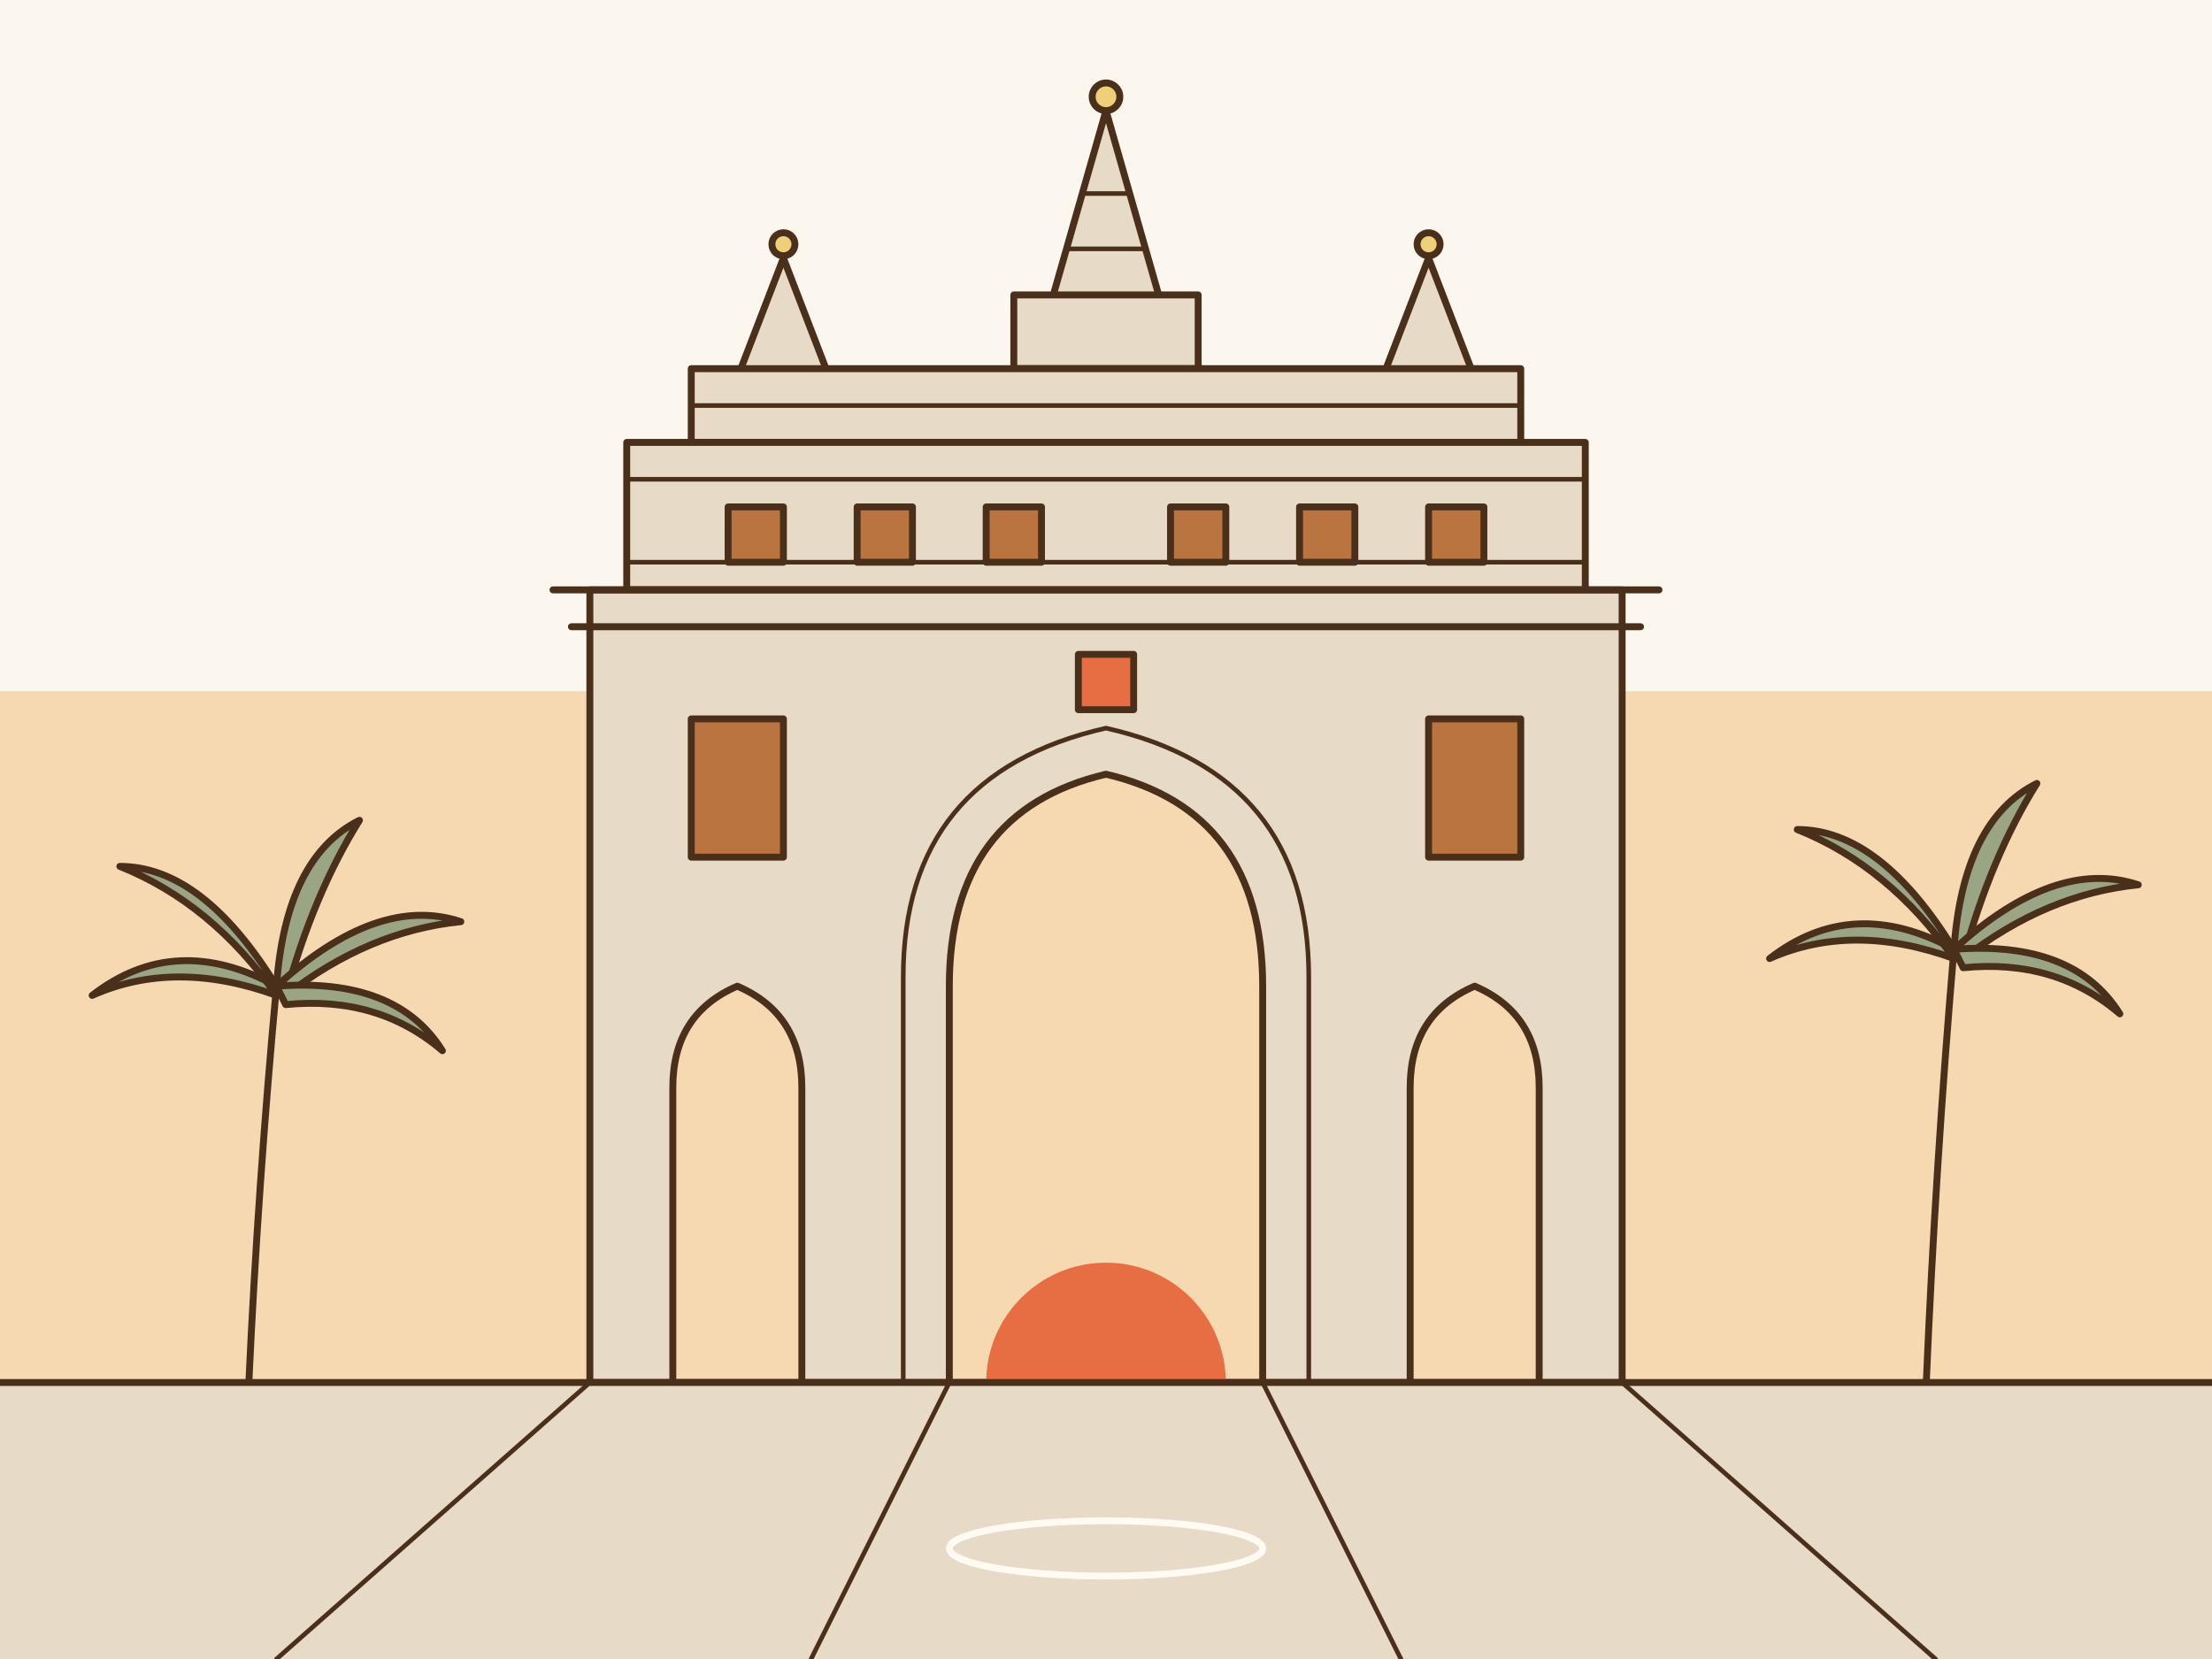
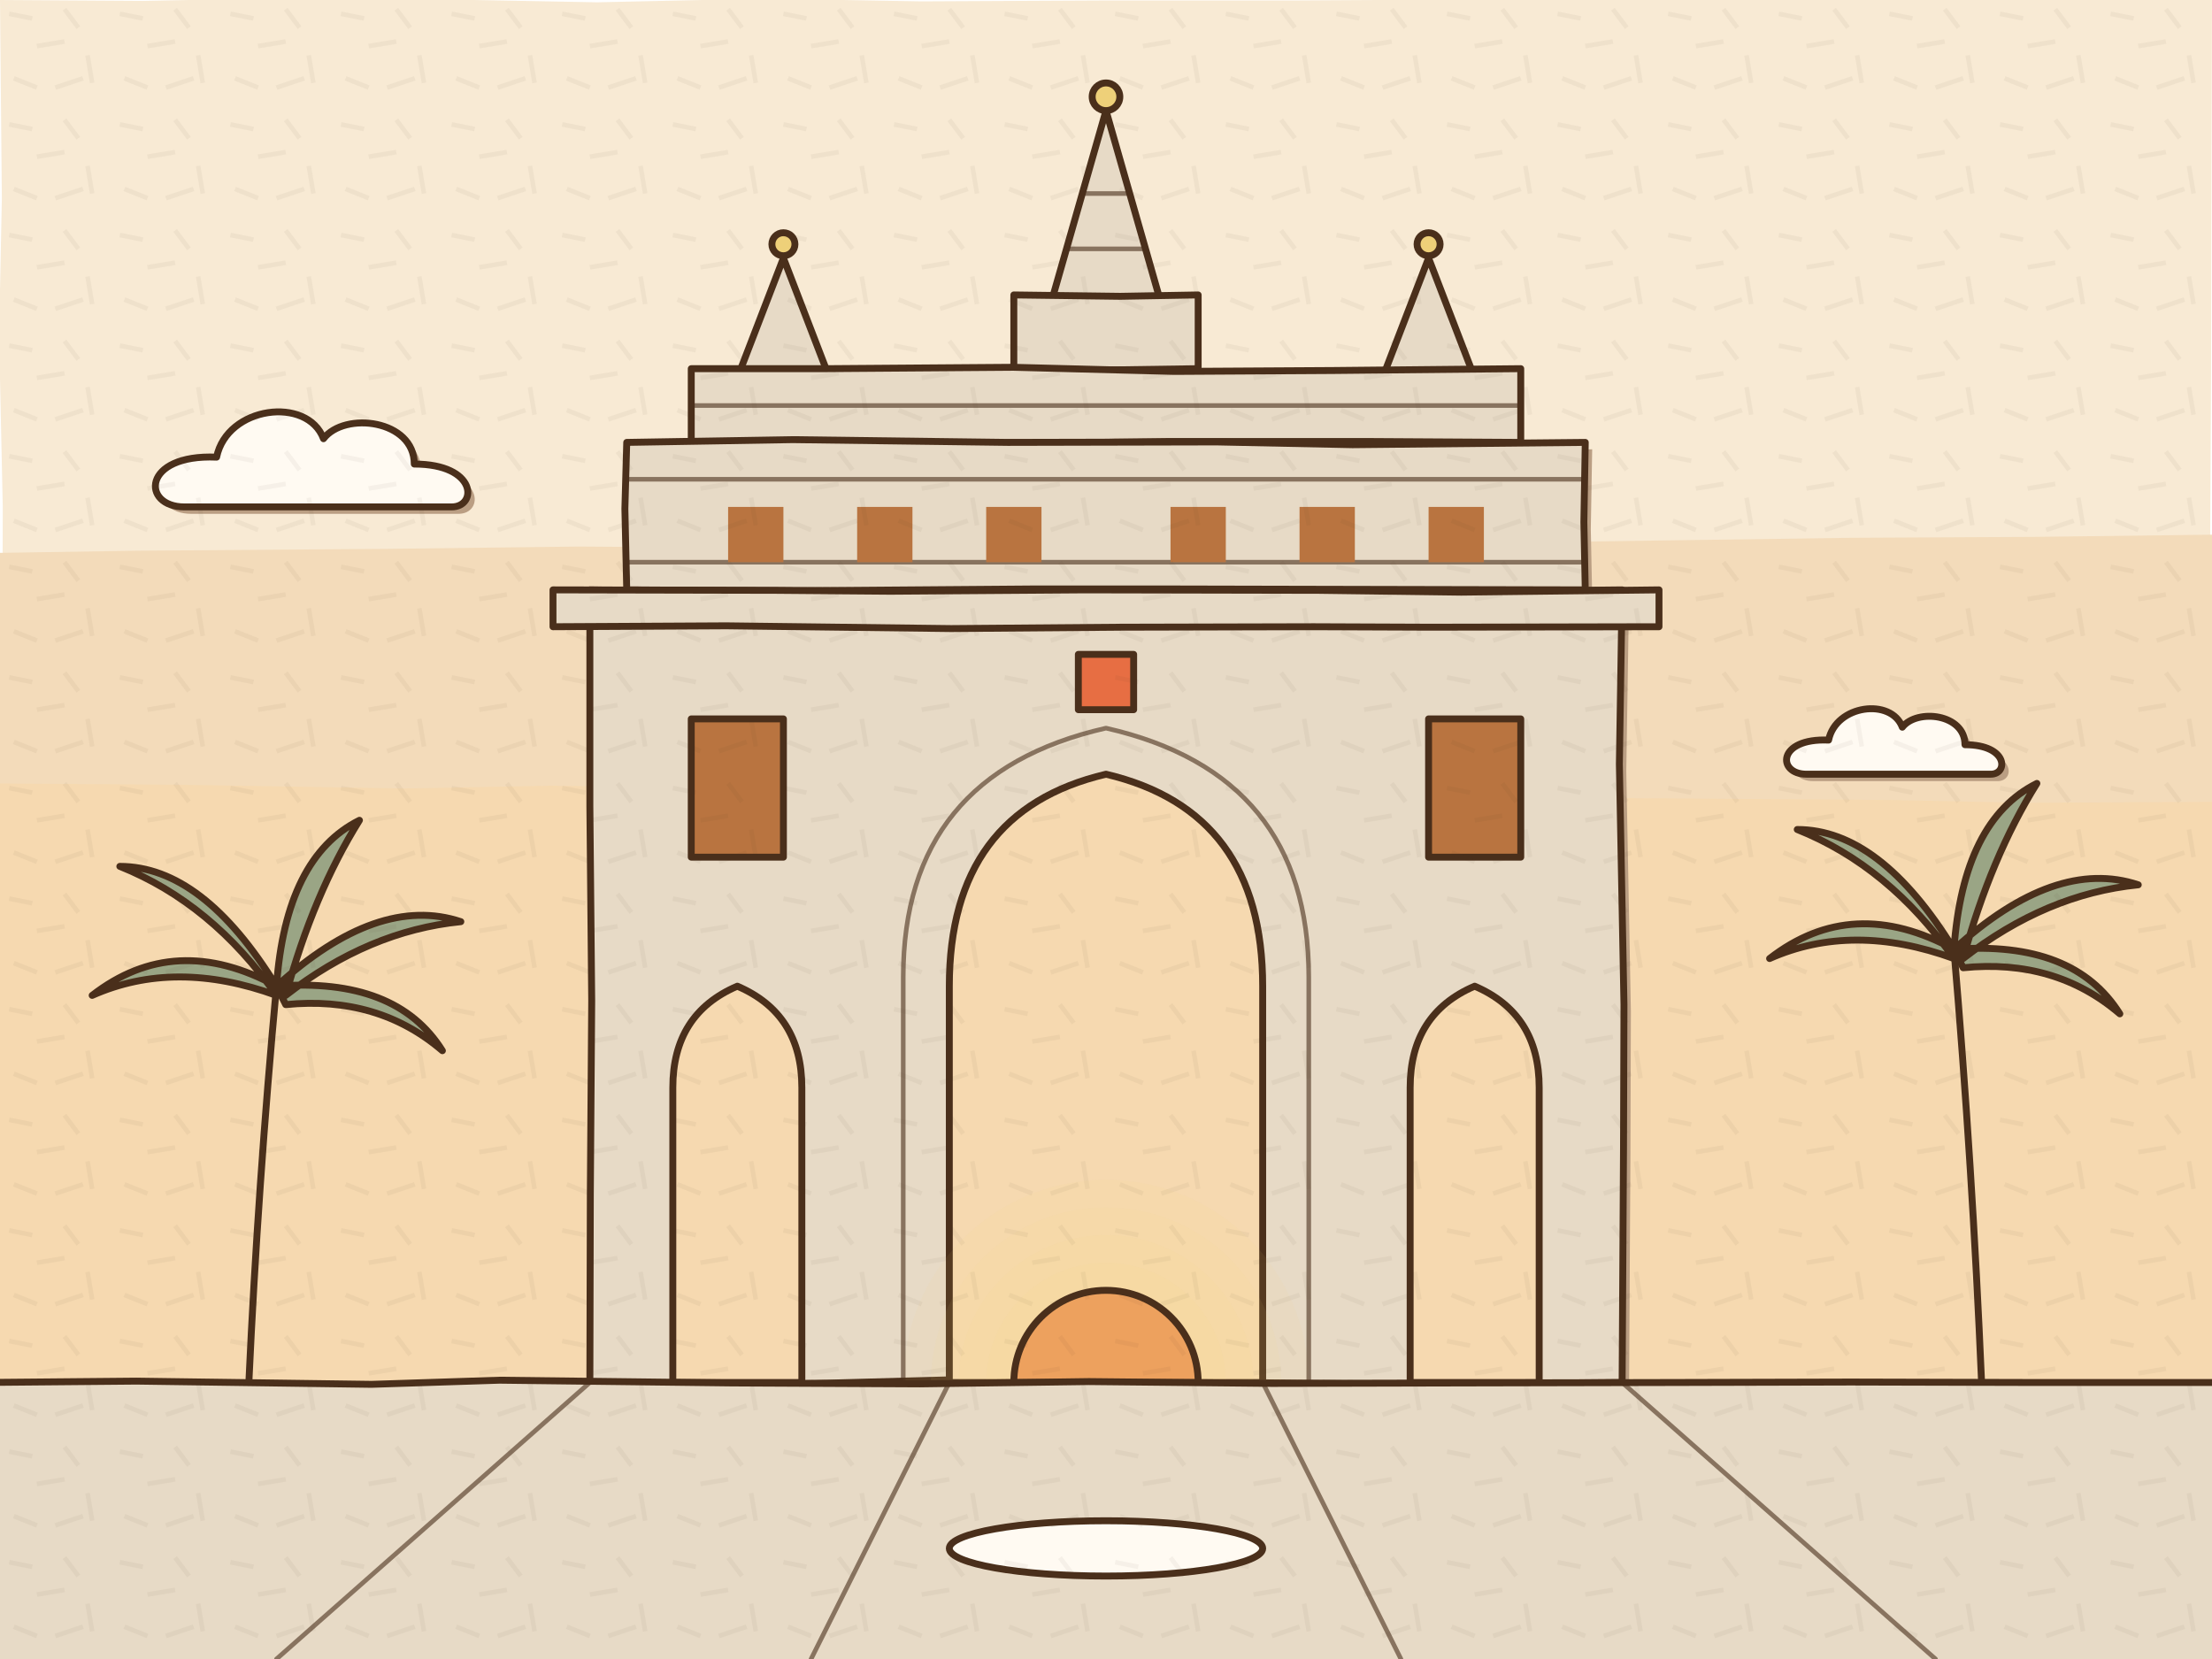
<svg xmlns="http://www.w3.org/2000/svg" viewBox="0 0 480 360" width="480" height="360">
-   <style>.l,.h{fill:none;stroke:#4a2f1b;stroke-linecap:round;stroke-linejoin:round;vector-effect:non-scaling-stroke}.l{stroke-width:1.5}.h{stroke-width:1}.d{stroke-dasharray:3 4}.f{stroke:#4a2f1b;stroke-width:1.5;stroke-linejoin:round;vector-effect:non-scaling-stroke}.c{fill:#fbf6ee}.p{fill:#fffaf2}.s{fill:#e7dac6}.w{fill:#b97440}.wd{fill:#8f532c}.b{fill:#6f4d35}.a{fill:#e76e43}.y{fill:#eed079}.g{fill:#9aa585}.r{fill:#b86a3f}.k{fill:#4a2f1b}.cu{fill:#8e867c}.in{fill:#f6d58a}.glow{fill:#eed079;opacity:.22}.steam{fill:none;stroke:#8c7b66;stroke-width:1;stroke-linecap:round;vector-effect:non-scaling-stroke}.lichen{fill:none;stroke:#8f9a7a;stroke-width:4;stroke-linecap:round;vector-effect:non-scaling-stroke}.dusk{fill:#f6d9b0}.bank{fill:#b5b8ae}.river1{fill:#efd6b4}.river2{fill:#e4c6a0}.glint{fill:none;stroke:#fffaf2;stroke-width:1.5;stroke-linecap:round;vector-effect:non-scaling-stroke}.water{fill:none;stroke:#8fa7ad;stroke-width:1.5;stroke-linecap:round;stroke-dasharray:6 7;vector-effect:non-scaling-stroke}@media (prefers-color-scheme:dark){.l,.h,.f{stroke:#dccdb6}.c{fill:#2c1e13}.p{fill:#3a2b1f}.s{fill:#34281d}.w{fill:#7d4526}.wd{fill:#5e3219}.dusk{fill:#3a2618}.bank{fill:#2e2721}.river1{fill:#251b14}.river2{fill:#1f1711}.glint{stroke:#e76e43}.in{fill:#d9a64a}.b{fill:#8a6444}.k{fill:#dccdb6}.cu{fill:#5d5750}.g{fill:#6f7a60}.r{fill:#8f5334}.glow{opacity:.2}.steam{stroke:#a8987f}.water{stroke:#7f969c}}</style>
-   <rect class="c" width="480" height="300" />
-   <path class="dusk" d="M0 150H480V300H0Z" />
+   <style>.f,.l,.h{stroke:#4a2f1b;stroke-linecap:round;stroke-linejoin:round;vector-effect:non-scaling-stroke}.f,.l{stroke-width:1.5}.l,.h{fill:none}.h{stroke-width:1;stroke-opacity:.6}.sky{fill:#f8ead4}.dusk2{fill:#f3dbba}.dusk{fill:#f6d9b0}.lp,.p{fill:#fffaf2}.y{fill:#eed079}.g{fill:#9aa585}.s{fill:#e7dac6}.w{fill:#b97440}.sun{fill:#eda15e}.a{fill:#e76e43}.e{transform:translate(1.5px,1.5px)}.es{fill:#ba9e83}.hl{fill:#eed079;opacity:.07}.ev{display:none}.fb{fill:none;stroke:#4a2f1b;stroke-opacity:.05}@media (prefers-color-scheme:dark){.f,.l,.h,.fb{stroke:#dccdb6}.sky{fill:#241810}.dusk2{fill:#352316}.dusk{fill:#3a2618}.lp{fill:#d8c59b}.p{fill:#3a2b1f}.g{fill:#6f7a60}.s{fill:#3a2c20}.w{fill:#7d4526}.e{transform:translate(0,-1.5px);fill:#8a7444}.ev{display:inline}.dn{display:none}}</style>
+   <defs>
+     <pattern id="f" width="24" height="24" patternUnits="userSpaceOnUse">
+       <path class="fb" d="M2 3l5 1M14 2l3 4M8 10l6-1M19 12l1 6M3 17l5 2M12 19l6-2" />
+     </pattern>
+   </defs>
+   <path class="sky" d="M0 0L31 .2L70.8 -.6L129.6 .5L166.1 -.3L199.9 .3L240.3 .1L281.4 .1L316.3 -.1L362.6 -.5L400.1 -.5L445.6 0L480 0L479.9 32.9L479.8 80.8L479.6 118.6L480.4 159.1L480.4 196.5L479.6 224.5L480.5 255.6L480 300L448 299.6L391.8 300L366.2 299.9L320.6 299.7L277.1 299.6L239.9 299.5L191.4 300.2L159 300.6L112 299.5L82.8 300.2L49.3 299.7L0 300L.3 266.8L.5 223.7L0 185.7L.5 143.3L.6 110.1L-.2 72.9L.4 43.1Z" />
+   <path class="dusk2" d="M-2 120L29.9 119.5L84 119.1L125.6 118.6L155.1 118.8L204 118.1L235.7 117.8L280.4 117.2L323.8 117.8L366.3 117.2L401.7 116.7L441.6 116.5L482 116L482.5 153.4L482.1 189.7L482 218.9L482.4 268.8L482 300L434.1 300.5L408.7 300.5L363 299.6L314.9 300.2L278.6 300.3L232.6 299.8L200.3 300.3L167.5 299.5L110.2 299.4L75.7 299.5L47.6 299.7L-2 300L-2.5 272.3L-2.5 225.3L-2.4 187.9L-2.3 154.2Z" />
+   <path class="dusk" d="M-2 170L39.2 170.3L87.7 171.1L119.2 170.5L168.7 171.1L203.4 171.3L235.6 171.9L277.5 172.3L324.3 173L354.3 173.2L410.4 173.6L439.6 174.2L482 174L482.6 212.6L481.9 251.3L482 300L435.7 299.4L400.7 299.7L369.3 299.5L315.2 299.8L270.3 299.5L235.2 300L208.3 299.5L162.8 300L111.3 299.7L87.1 299.9L43.6 300.1L-2 300L-2.3 264L-2.5 217.6Z" />
+   <g class="ev">
+     <circle class="hl" cx="404" cy="70" r="41" />
+     <circle class="hl" cx="404" cy="70" r="34" />
+     <circle class="hl" cx="404" cy="70" r="27" />
+     <circle class="hl" cx="404" cy="70" r="20" />
+     <circle class="lp f" cx="404" cy="70" r="13" />
+     <circle class="y" cx="60" cy="50" r="1.5" />
+     <circle class="y" cx="120" cy="90" r="1.5" />
+     <circle class="y" cx="350" cy="36" r="1.5" />
+     <circle class="y" cx="440" cy="120" r="1.5" />
+     <circle class="y" cx="30" cy="130" r="1.5" />
+   </g>
+   <path class="e es" d="M40 110C30.7 110 30.7 98.5 47 99.2C49.3 88.1 66.7 85.9 70.2 95.2C74.8 89.2 89.9 91.1 89.9 100.7C103.6 100.7 103.6 110 98 110Z" />
+   <path id="q1" class="p f" d="M40 110C30.7 110 30.7 98.5 47 99.2C49.3 88.1 66.7 85.9 70.2 95.2C74.8 89.2 89.9 91.1 89.9 100.7C103.6 100.7 103.6 110 98 110Z" />
+   <path class="e es" d="M392 168C385.6 168 385.6 160.1 396.8 160.6C398.4 152.9 410.4 151.4 412.8 157.8C416 153.7 426.4 154.9 426.4 161.6C435.8 161.6 435.8 168 432 168Z" />
+   <path id="q2" class="p f" d="M392 168C385.6 168 385.6 160.1 396.8 160.6C398.4 152.9 410.4 151.4 412.8 157.8C416 153.7 426.4 154.9 426.4 161.6C435.8 161.6 435.8 168 432 168Z" />
  <path class="l" d="M54 300Q56 257 60 214" />
-   <path class="g f" d="M60 214Q38 202 20 216Q38 208 60 216Z" />
-   <path class="g f" d="M60 214Q44 188 26 188Q46 196 60 216Z" />
-   <path class="g f" d="M60 214Q62 186 78 178Q68 194 62 216Z" />
-   <path class="g f" d="M60 214Q82 194 100 200Q80 202 62 216Z" />
-   <path class="g f" d="M60 214Q86 212 96 228Q82 216 62 218Z" />
-   <path class="l" d="M418 300Q420 253 424 206" />
-   <path class="g f" d="M424 206Q402 194 384 208Q402 200 424 208Z" />
-   <path class="g f" d="M424 206Q408 180 390 180Q410 188 424 208Z" />
-   <path class="g f" d="M424 206Q426 178 442 170Q432 186 426 208Z" />
-   <path class="g f" d="M424 206Q446 186 464 192Q444 194 426 208Z" />
-   <path class="g f" d="M424 206Q450 204 460 220Q446 208 426 210Z" />
-   <path class="s f" d="M228 66L240 24L252 66Z" />
+   <path class="g f" d="M60 214Q38 202 20 216Q38 208 60 216ZM60 214Q44 188 26 188Q46 196 60 216ZM60 214Q62 186 78 178Q68 194 62 216ZM60 214Q82 194 100 200Q80 202 62 216ZM60 214Q86 212 96 228Q82 216 62 218Z" />
+   <path class="l" d="M430 300Q428 253 424 206" />
+   <path class="g f" d="M424 206Q402 194 384 208Q402 200 424 208ZM424 206Q408 180 390 180Q410 188 424 208ZM424 206Q426 178 442 170Q432 186 426 208ZM424 206Q446 186 464 192Q444 194 426 208ZM424 206Q450 204 460 220Q446 208 426 210Z" />
+   <path class="s f" d="M228 66 240 24 252 66Z" />
  <path class="h" d="M232 54H248M235 42H245" />
-   <path class="s f" d="M220 64H260V80H220Z" />
-   <path class="s f" d="M160 82L170 56L180 82Z" />
-   <path class="s f" d="M300 82L310 56L320 82Z" />
+   <path class="s f" d="M220 64L243.1 64.3L260 64L260 80L239.1 80.3L220 80Z" />
+   <path class="s f" d="M160 82 170 56 180 82ZM300 82 310 56 320 82Z" />
  <circle class="y f" cx="240" cy="21" r="3" />
  <circle class="y f" cx="170" cy="53" r="2.5" />
  <circle class="y f" cx="310" cy="53" r="2.5" />
-   <path class="s f" d="M150 80H330V96H150Z" />
+   <path class="s f" d="M150 80L179.4 80L219.9 79.7L254.8 80.6L289.3 80.4L330 80L330 96L296.5 95.8L253.7 95.8L229.9 96.1L189.3 96.1L150 96Z" />
  <path class="h" d="M150 88H330" />
-   <path class="s f" d="M136 96H344V128H136Z" />
+   <path class="e es" d="M136 96L172 95.4L218.7 96L264 95.9L293.5 96.5L344 96L343.7 113.3L344 128L297.8 127.9L251.9 127.8L224.7 127.8L172.8 128.2L136 128L135.6 110.4Z" />
+   <path id="q3" class="s f" d="M136 96L172 95.4L218.7 96L264 95.9L293.5 96.5L344 96L343.7 113.3L344 128L297.8 127.9L251.9 127.8L224.7 127.8L172.8 128.2L136 128L135.6 110.4Z" />
  <path class="h" d="M136 104H344M136 122H344" />
-   <path class="w f" d="M158 110H170V122H158ZM186 110H198V122H186ZM214 110H226V122H214ZM254 110H266V122H254ZM282 110H294V122H282ZM310 110H322V122H310Z" />
-   <path class="s f" d="M128 128H352V300H128Z" />
-   <path class="l" d="M120 128H360M124 136H356" />
+   <path class="w" d="M158 110H170V122H158ZM186 110H198V122H186ZM214 110H226V122H214ZM254 110H266V122H254ZM282 110H294V122H282ZM310 110H322V122H310Z" />
+   <path class="e es" d="M128 128L160.7 128.5L209.2 128.3L241.4 128.5L280.1 128.4L306.1 128.5L352 128L351.4 165.8L352.4 218L352.3 249.4L352 300L306.5 300.4L268.4 300L247.5 299.6L207 299.4L166.3 300.5L128 300L128.1 259L128.4 217.2L128 174.9Z" />
+   <path id="q4" class="s f" d="M128 128L160.7 128.5L209.2 128.3L241.4 128.5L280.1 128.4L306.1 128.5L352 128L351.4 165.8L352.4 218L352.3 249.4L352 300L306.5 300.4L268.4 300L247.5 299.6L207 299.4L166.3 300.5L128 300L128.1 259L128.4 217.2L128 174.9Z" />
+   <path class="s f" d="M120 128L168.4 128.1L193.2 128.3L235.4 128L286.2 128.1L317.1 128.5L360 128L360 136L310.5 136.1L285.1 136L243.4 136.1L206.4 136.4L157.6 135.8L120 136Z" />
+   <clipPath id="w">
+     <path d="M128 128H352V300H128Z" />
+   </clipPath>
+   <g class="ev" clip-path="url(#w)">
+     <circle class="hl" cx="176" cy="300" r="122" />
+     <circle class="hl" cx="176" cy="300" r="100" />
+     <circle class="hl" cx="176" cy="300" r="78" />
+     <circle class="hl" cx="176" cy="300" r="56" />
+     <circle class="hl" cx="304" cy="300" r="122" />
+     <circle class="hl" cx="304" cy="300" r="100" />
+     <circle class="hl" cx="304" cy="300" r="78" />
+     <circle class="hl" cx="304" cy="300" r="56" />
+   </g>
  <path class="dusk f" d="M206 300V214Q206 176 240 168Q274 176 274 214V300Z" />
-   <path class="a" d="M214 300A26 26 0 0 1 266 300Z" />
+   <g class="dn">
+     <circle class="hl" cx="240" cy="300" r="44" />
+     <circle class="hl" cx="240" cy="300" r="38" />
+     <circle class="hl" cx="240" cy="300" r="32" />
+     <circle class="hl" cx="240" cy="300" r="26" />
+     <path class="sun f" d="M220 300A20 20 0 0 1 260 300Z" />
+   </g>
+   <g class="ev">
+     <circle class="hl" cx="240" cy="300" r="50" />
+     <circle class="hl" cx="240" cy="300" r="43" />
+     <circle class="hl" cx="240" cy="300" r="36" />
+     <circle class="hl" cx="240" cy="300" r="29" />
+   </g>
  <path class="h" d="M196 300V212Q196 168 240 158Q284 168 284 212V300" />
-   <path class="dusk f" d="M146 300V236Q146 220 160 214Q174 220 174 236V300Z" />
-   <path class="dusk f" d="M306 300V236Q306 220 320 214Q334 220 334 236V300Z" />
+   <path class="dusk f" d="M146 300V236Q146 220 160 214Q174 220 174 236V300ZM306 300V236Q306 220 320 214Q334 220 334 236V300Z" />
  <path class="w f" d="M150 156H170V186H150ZM310 156H330V186H310Z" />
-   <path class="a f" d="M234 142H246V154H234Z" />
-   <path class="s" d="M0 300H480V360H0Z" />
-   <path class="l" d="M0 300H480" />
-   <path class="h" d="M206 300L176 360M274 300L304 360M128 300L60 360M352 300L420 360" />
-   <ellipse class="glint" cx="240" cy="336" rx="34" ry="6" />
+   <path class="a f" d="M234 142L246 142L246 154L234 154Z" />
+   <path class="e es" d="M-4 300L29.6 299.7L80.6 300.4L108.4 299.5L158.7 300.1L199.6 300.3L236.3 299.8L276 300.2L318.1 300.1L363.7 300L401.6 299.9L440.9 300L484 300L483.8 330.2L484 364L439 364.6L410.5 364.6L355 364.5L326.6 364.3L273.6 363.4L238.7 364.3L195.9 363.9L154.2 364.2L120.1 363.7L82.2 363.7L46.4 363.6L-4 364L-3.6 325.8Z" />
+   <path id="q5" class="s f" d="M-4 300L29.6 299.7L80.6 300.4L108.4 299.5L158.7 300.1L199.6 300.3L236.3 299.8L276 300.2L318.1 300.1L363.7 300L401.6 299.9L440.9 300L484 300L483.8 330.2L484 364L439 364.6L410.5 364.6L355 364.5L326.6 364.3L273.6 363.4L238.7 364.3L195.9 363.9L154.2 364.2L120.1 363.7L82.2 363.7L46.4 363.6L-4 364L-3.6 325.8Z" />
+   <path class="h" d="M206 300 176 360M274 300 304 360M128 300 60 360M352 300 420 360" />
+   <ellipse class="p f" cx="240" cy="336" rx="34" ry="6" />
+   <rect x="0" y="0" width="480" height="360" fill="url(#f)" />
</svg>
